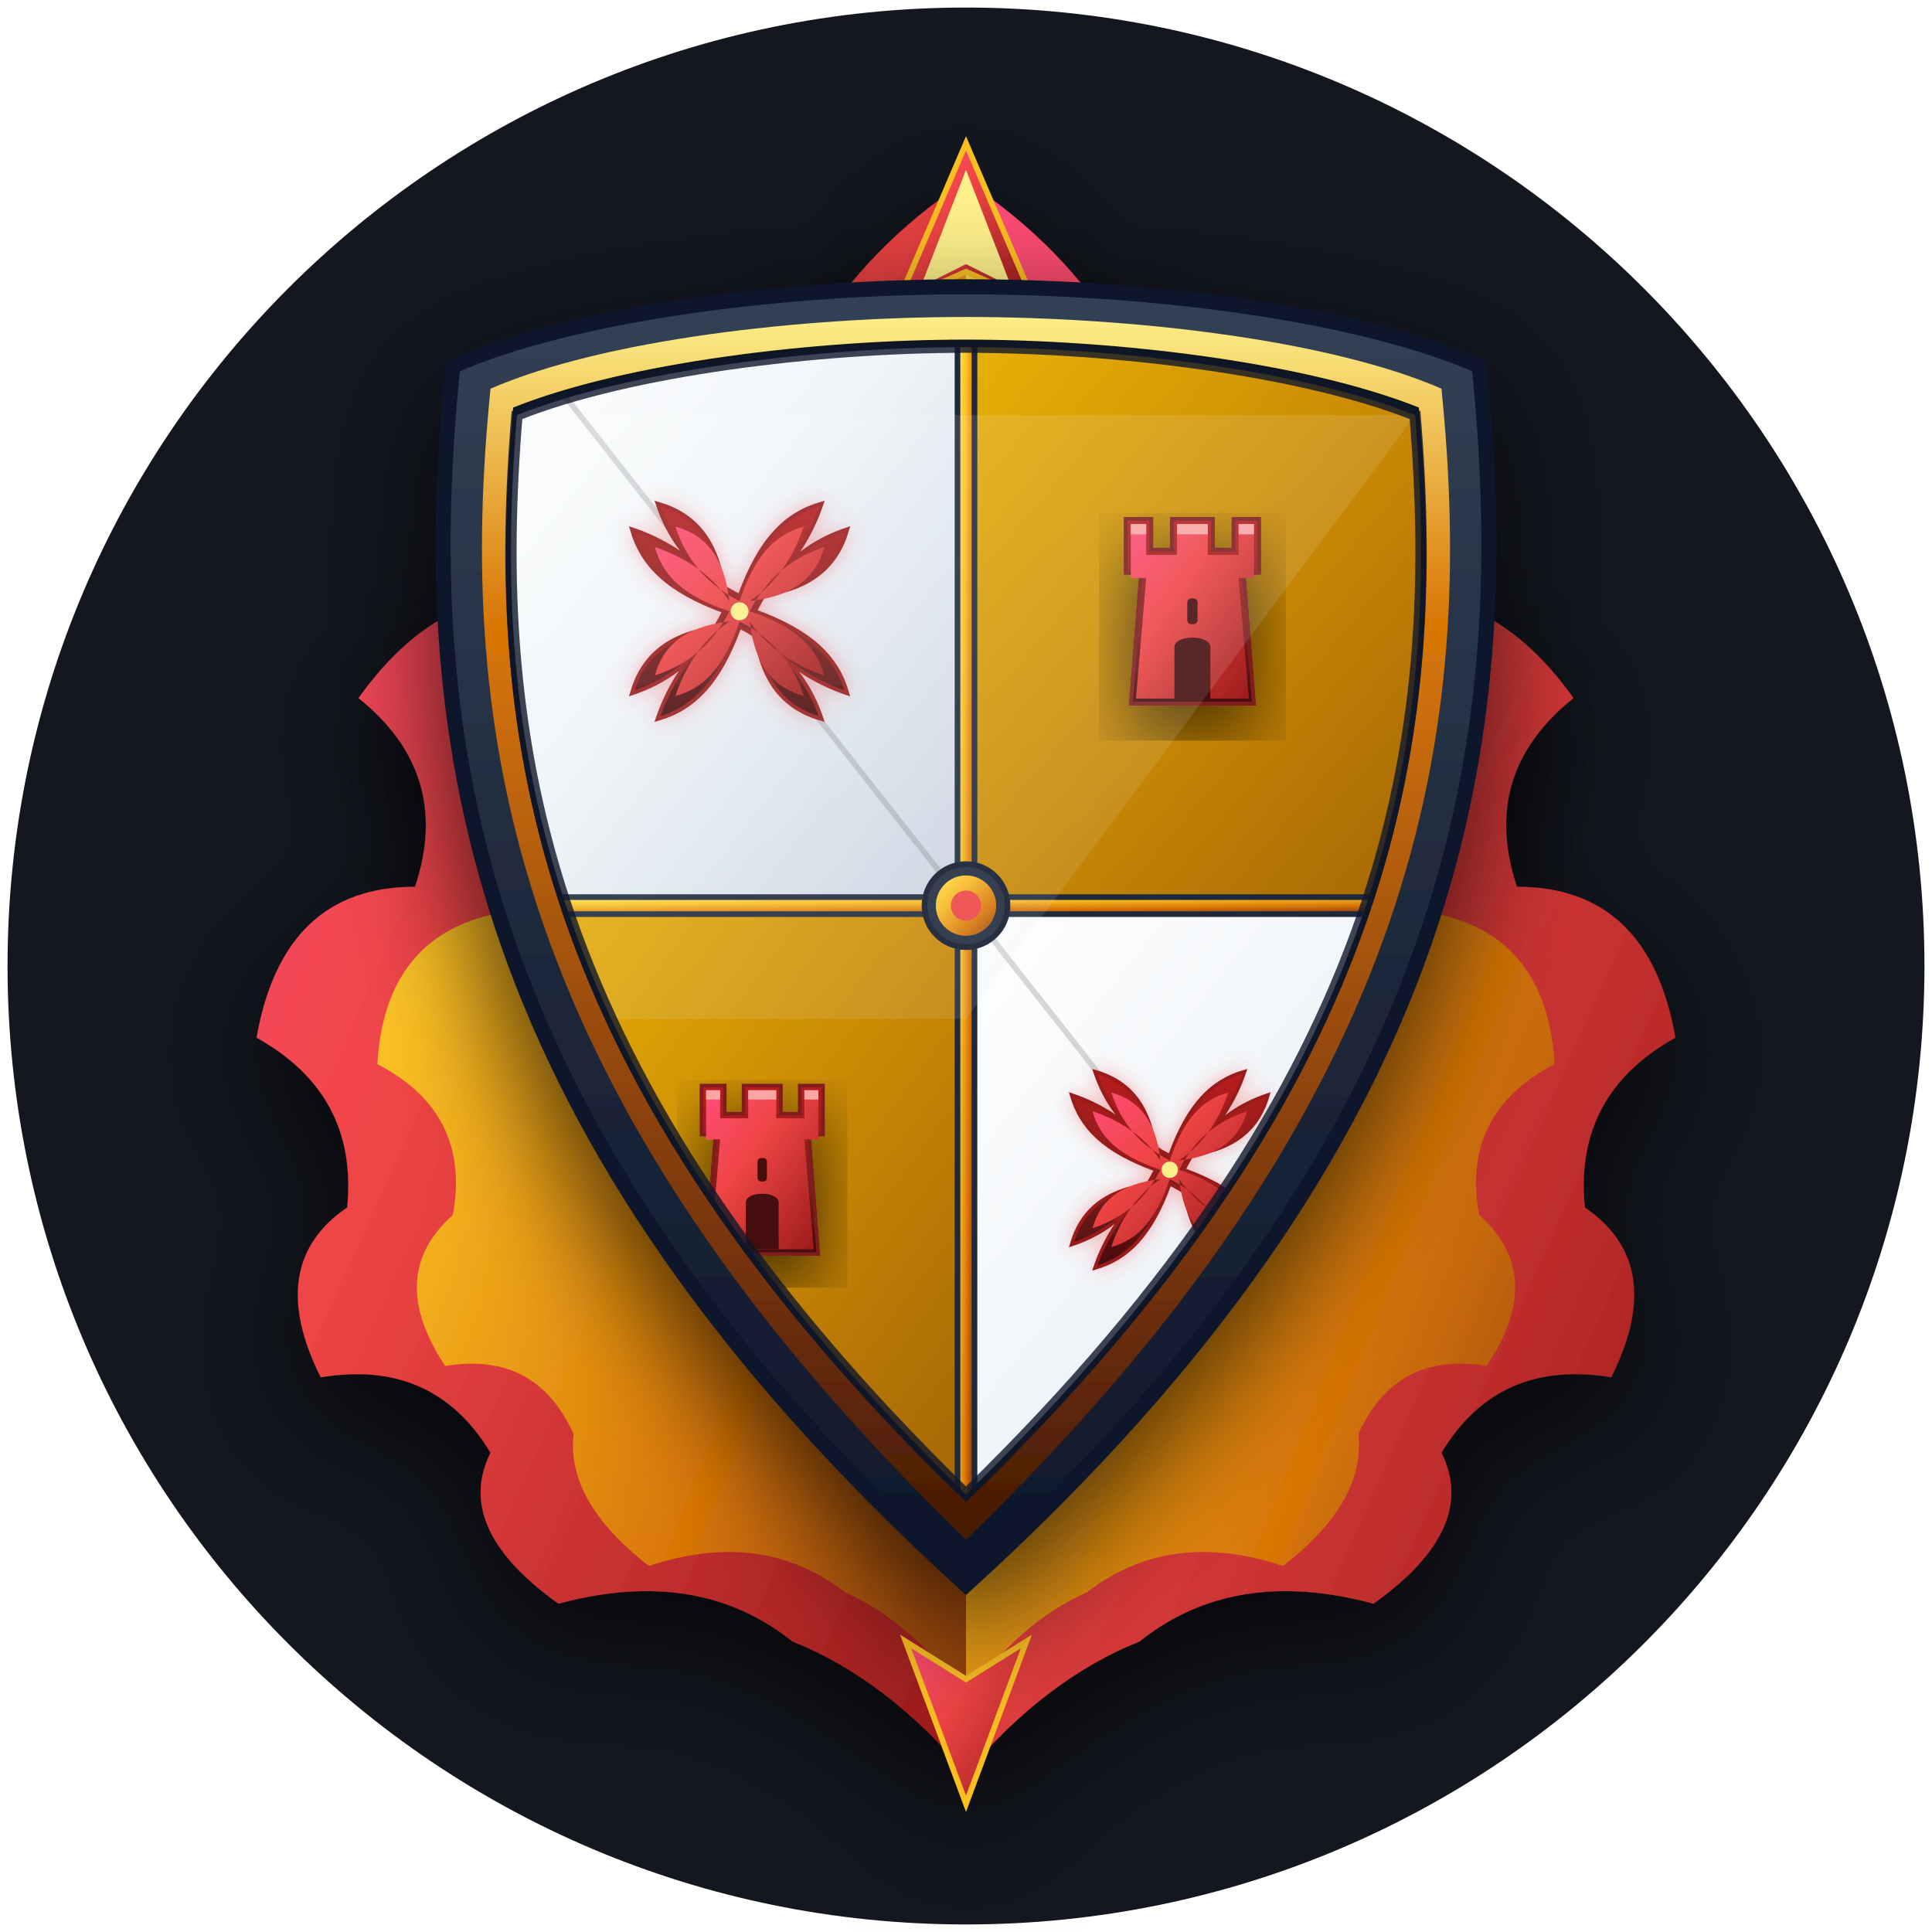
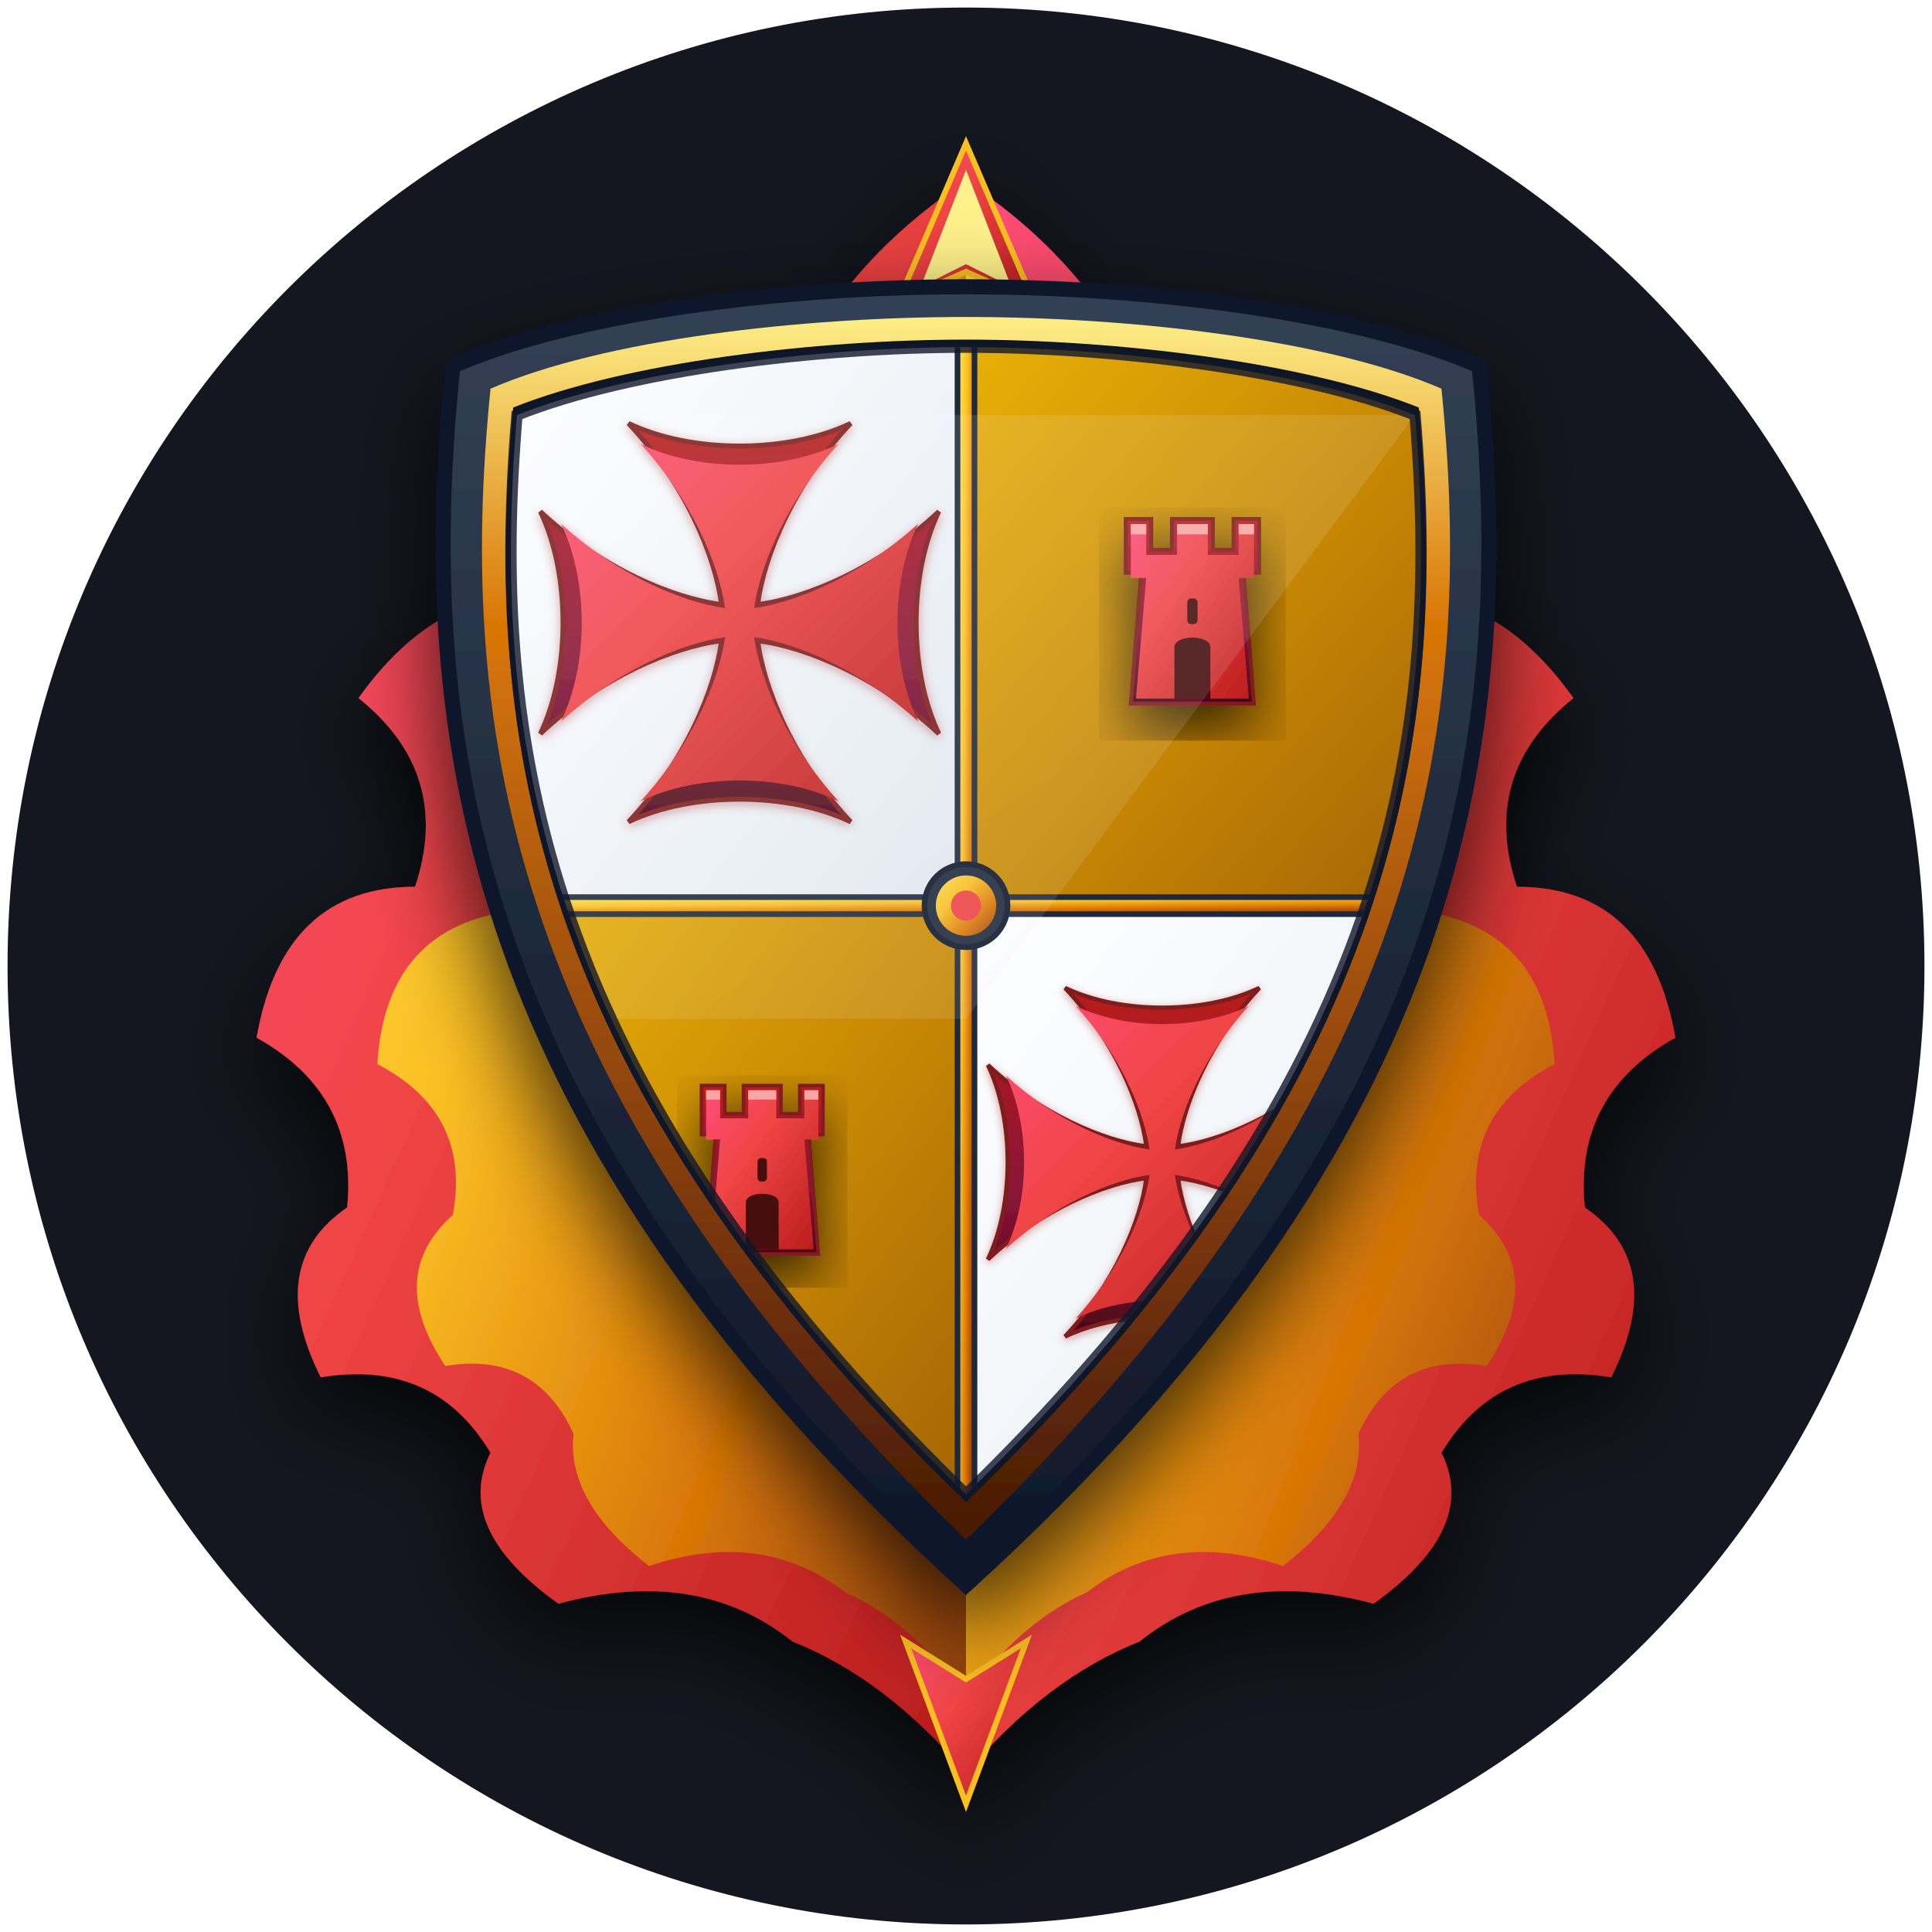
<svg xmlns="http://www.w3.org/2000/svg" viewBox="0 0 512 512" width="100%" height="100%">
  <defs>
    <filter id="dropShadow" x="-20%" y="-20%" width="140%" height="140%">
-       <feDropShadow dx="0" dy="12" stdDeviation="16" flood-color="#000000" flood-opacity="0.7" />
+       <feDropShadow dx="0" dy="10" stdDeviation="12" flood-color="#000000" flood-opacity="0.75" />
    </filter>
-     <filter id="innerGlow" x="-20%" y="-20%" width="140%" height="140%">
-       <feDropShadow dx="0" dy="0" stdDeviation="4" flood-color="#ef4444" flood-opacity="0.4" />
-     </filter>
-     <filter id="goldGlow" x="-20%" y="-20%" width="140%" height="140%">
-       <feDropShadow dx="0" dy="2" stdDeviation="6" flood-color="#d97706" flood-opacity="0.5" />
+     <filter id="crossGlow" x="-30%" y="-30%" width="160%" height="160%">
+       <feDropShadow dx="0" dy="2" stdDeviation="4" flood-color="#991b1b" flood-opacity="0.4" />
    </filter>
    <linearGradient id="rubyGrad" x1="0%" y1="0%" x2="100%" y2="100%">
      <stop offset="0%" stop-color="#ff4d79" />
      <stop offset="40%" stop-color="#ef4444" />
-       <stop offset="100%" stop-color="#991b1b" />
+       <stop offset="100%" stop-color="#b91c1c" />
    </linearGradient>
    <linearGradient id="darkRuby" x1="0%" y1="0%" x2="0%" y2="100%">
      <stop offset="0%" stop-color="#b91c1c" />
-       <stop offset="60%" stop-color="#7f1d1d" />
-       <stop offset="100%" stop-color="#450a0a" />
+       <stop offset="60%" stop-color="#881337" />
+       <stop offset="100%" stop-color="#4c0519" />
    </linearGradient>
    <linearGradient id="goldGrad" x1="0%" y1="0%" x2="100%" y2="100%">
      <stop offset="0%" stop-color="#fde047" />
-       <stop offset="30%" stop-color="#fbbf24" />
+       <stop offset="35%" stop-color="#fbbf24" />
      <stop offset="70%" stop-color="#d97706" />
      <stop offset="100%" stop-color="#92400e" />
    </linearGradient>
    <linearGradient id="goldQuarter" x1="0%" y1="0%" x2="100%" y2="100%">
      <stop offset="0%" stop-color="#eab308" />
      <stop offset="50%" stop-color="#ca8a04" />
      <stop offset="100%" stop-color="#a16207" />
    </linearGradient>
    <linearGradient id="silverQuarter" x1="0%" y1="0%" x2="100%" y2="100%">
      <stop offset="0%" stop-color="#ffffff" />
-       <stop offset="45%" stop-color="#f1f5f9" />
-       <stop offset="100%" stop-color="#cbd5e1" />
+       <stop offset="50%" stop-color="#f1f5f9" />
+       <stop offset="100%" stop-color="#e2e8f0" />
    </linearGradient>
    <linearGradient id="darkTitanium" x1="0%" y1="0%" x2="0%" y2="100%">
      <stop offset="0%" stop-color="#334155" />
      <stop offset="50%" stop-color="#1e293b" />
      <stop offset="100%" stop-color="#0f172a" />
    </linearGradient>
    <linearGradient id="frameGold" x1="0%" y1="0%" x2="0%" y2="100%">
      <stop offset="0%" stop-color="#fef08a" />
      <stop offset="25%" stop-color="#d97706" />
      <stop offset="75%" stop-color="#78350f" />
      <stop offset="100%" stop-color="#451a03" />
    </linearGradient>
    <clipPath id="shieldClip">
      <path d="M 256,92                 C 295,92 345,98 375,110                 C 382,195 370,285 256,396                 C 142,285 130,195 137,110                 C 167,98 217,92 256,92 Z" />
    </clipPath>
+     <g id="sentryTemplarEmblem">
+       <path d="M -15 -15                 C -20 -55 -45 -115 -92 -165                 C -40 -140 40 -140 92 -165                 C 45 -115 20 -55 15 -15                 C 55 -20 115 -45 165 -92                 C 140 -40 140 40 165 92                 C 115 45 55 20 15 15                 C 20 55 45 115 92 165                 C 40 140 -40 140 -92 165                 C -45 115 -20 55 -15 15                 C -55 20 -115 45 -165 92                 C -140 40 -140 -40 -165 -92                 C -115 -45 -55 -20 -15 -15 Z" fill="url(#darkRuby)" stroke="#7f1d1d" stroke-width="4" />
+       <path d="M -12 -12                 C -17 -48 -40 -102 -82 -148                 C -35 -125 35 -125 82 -148                 C 40 -102 17 -48 12 -12                 C 48 -17 102 -40 148 -82                 C 125 -35 125 35 148 82                 C 102 40 48 17 12 12                 C 17 48 40 102 82 148                 C 35 125 -35 125 -82 148                 C -40 102 -17 48 -12 12                 C -48 17 -102 40 -148 82                 C -125 35 -125 -35 -148 -82                 C -102 -40 -48 -17 -12 -12 Z" fill="url(#rubyGrad)" />
+     </g>
  </defs>
  <circle cx="256" cy="256" r="254" fill="#080c14" opacity="0.95" />
  <g filter="url(#dropShadow)">
    <path d="M 256,48 Q 230,65 215,90 Q 180,85 145,115 Q 165,135 155,160 Q 120,150 95,185 Q 120,205 110,235 Q 75,235 68,275 Q 95,290 92,320 Q 70,335 85,365 Q 115,360 130,385 Q 120,405 148,425 Q 185,415 210,435 Q 235,445 256,470 Z" fill="url(#rubyGrad)" />
    <path d="M 256,48 Q 282,65 297,90 Q 332,85 367,115 Q 347,135 357,160 Q 392,150 417,185 Q 392,205 402,235 Q 437,235 444,275 Q 417,290 420,320 Q 442,335 427,365 Q 397,360 382,385 Q 392,405 364,425 Q 327,415 302,435 Q 277,445 256,470 Z" fill="url(#rubyGrad)" />
    <path d="M 256,60 Q 235,78 225,100 Q 195,98 165,128 Q 180,148 172,170 Q 140,165 120,198 Q 140,215 132,242 Q 102,248 100,282 Q 125,295 120,322 Q 102,338 118,362 Q 142,358 152,380 Q 150,398 172,415 Q 202,405 224,422 Q 242,430 256,450 Z" fill="url(#goldGrad)" />
    <path d="M 256,60 Q 277,78 287,100 Q 317,98 347,128 Q 332,148 340,170 Q 372,165 392,198 Q 372,215 380,242 Q 410,248 412,282 Q 387,295 392,322 Q 410,338 394,362 Q 370,358 360,380 Q 362,398 340,415 Q 310,405 288,422 Q 270,430 256,450 Z" fill="url(#goldGrad)" />
    <polygon points="256,38 274,80 256,72 238,80" fill="url(#rubyGrad)" stroke="#fbbf24" stroke-width="1.5" />
    <polygon points="256,45 268,76 256,70 244,76" fill="#fef08a" />
    <polygon points="256,478 272,435 256,445 240,435" fill="url(#rubyGrad)" stroke="#fbbf24" stroke-width="1.5" />
  </g>
  <g filter="url(#dropShadow)">
    <path d="M 256,76               C 305,76 360,83 392,97               C 402,195 388,300 256,420               C 124,300 110,195 120,97               C 152,83 207,76 256,76 Z" fill="url(#darkTitanium)" stroke="#0f172a" stroke-width="4" />
    <path d="M 256,84               C 300,84 352,90 382,103               C 391,192 378,290 256,408               C 134,290 121,192 130,103               C 160,90 212,84 256,84 Z" fill="url(#frameGold)" />
    <path d="M 256,90               C 296,90 346,96 376,108               C 384,194 372,286 256,398               C 140,286 128,194 136,108               C 166,96 216,90 256,90 Z" fill="#0c121e" />
  </g>
  <g clip-path="url(#shieldClip)">
    <rect x="130" y="80" width="126" height="160" fill="url(#silverQuarter)" />
    <rect x="256" y="80" width="135" height="160" fill="url(#goldQuarter)" />
    <rect x="130" y="240" width="126" height="170" fill="url(#goldQuarter)" />
    <rect x="256" y="240" width="135" height="170" fill="url(#silverQuarter)" />
-     <path d="M 130,80 L 390,410" stroke="rgba(0,0,0,0.15)" stroke-width="1.5" />
-     <g transform="translate(196, 162) scale(0.68)" filter="url(#innerGlow)">
-       <path d="M -6,-6                C -16,-34 -32,-42 -44,-46 C -42,-34 -34,-18 -6,-6                C -34,-16 -42,-32 -46,-44 C -34,-42 -18,-34 -6,-6                Z" fill="url(#rubyGrad)" opacity="0" />
-       <path d="M 0,-6                C 8,-28 18,-38 32,-42 C 28,-30 20,-16 6,-6                C 28,-8 38,-18 42,-32 C 30,-28 16,-20 6,0                C 28,8 38,18 42,32 C 30,28 16,20 6,6                C 8,28 18,38 32,42 C 28,30 20,16 0,6                C -8,28 -18,38 -32,42 C -28,30 -20,16 -6,6                C -28,8 -38,18 -42,32 C -30,28 -16,20 -6,0                C -28,-8 -38,-18 -42,-32 C -30,-28 -16,-20 -6,-6                C -8,-28 -18,-38 -32,-42 C -28,-30 -20,-16 0,-6 Z" fill="url(#darkRuby)" stroke="#991b1b" stroke-width="1.5" />
-       <path d="M 0,-4                C 6,-22 14,-30 25,-33 C 22,-24 16,-12 4,-4                C 22,-6 30,-14 33,-25 C 24,-22 12,-16 4,0                C 22,6 30,14 33,25 C 24,22 12,16 4,4                C 6,22 14,30 25,33 C 22,24 16,12 0,4                C -6,22 -14,30 -25,33 C -22,24 -16,12 -4,4                C -22,6 -30,14 -33,25 C -24,22 -12,16 -4,0                C -22,-6 -30,-14 -33,-25 C -24,-22 -12,-16 -4,-4                C -6,-22 -14,-30 -25,-33 C -22,-24 -16,-12 0,-4 Z" fill="url(#rubyGrad)" />
-       <circle cx="0" cy="0" r="3.5" fill="#fef08a" />
+     <g transform="translate(196, 165) scale(0.32)" filter="url(#crossGlow)">
+       <use href="#sentryTemplarEmblem" />
    </g>
    <g transform="translate(316, 162) scale(0.68)" filter="url(#dropShadow)">
      <path d="M -24,36 L 24,36 L 20,-15 L 26,-15 L 26,-36 L 16,-36 L 16,-24 L 8,-24 L 8,-36 L -8,-36 L -8,-24 L -16,-24 L -16,-36 L -26,-36 L -26,-15 L -20,-15 Z" fill="url(#darkRuby)" stroke="#7f1d1d" stroke-width="1.5" />
      <path d="M -22,34 L 22,34 L 18,-13 L 24,-13 L 24,-34 L 18,-34 L 18,-22 L 6,-22 L 6,-34 L -6,-34 L -6,-22 L -18,-22 L -18,-34 L -24,-34 L -24,-13 L -18,-13 Z" fill="url(#rubyGrad)" />
      <polygon points="-24,-34 -18,-34 -18,-30 -24,-30" fill="#fca5a5" />
      <polygon points="-6,-34 6,-34 6,-30 -6,-30" fill="#fca5a5" />
      <polygon points="18,-34 24,-34 24,-30 18,-30" fill="#fca5a5" />
      <path d="M -7,34 L -7,14 C -7,9 7,9 7,14 L 7,34 Z" fill="#450a0a" />
      <rect x="-2" y="-5" width="4" height="10" rx="1.5" fill="#450a0a" />
    </g>
    <g transform="translate(202, 310) scale(0.62)" filter="url(#dropShadow)">
      <path d="M -24,36 L 24,36 L 20,-15 L 26,-15 L 26,-36 L 16,-36 L 16,-24 L 8,-24 L 8,-36 L -8,-36 L -8,-24 L -16,-24 L -16,-36 L -26,-36 L -26,-15 L -20,-15 Z" fill="url(#darkRuby)" stroke="#7f1d1d" stroke-width="1.5" />
      <path d="M -22,34 L 22,34 L 18,-13 L 24,-13 L 24,-34 L 18,-34 L 18,-22 L 6,-22 L 6,-34 L -6,-34 L -6,-22 L -18,-22 L -18,-34 L -24,-34 L -24,-13 L -18,-13 Z" fill="url(#rubyGrad)" />
      <polygon points="-24,-34 -18,-34 -18,-30 -24,-30" fill="#fca5a5" />
      <polygon points="-6,-34 6,-34 6,-30 -6,-30" fill="#fca5a5" />
      <polygon points="18,-34 24,-34 24,-30 18,-30" fill="#fca5a5" />
      <path d="M -7,34 L -7,14 C -7,9 7,9 7,14 L 7,34 Z" fill="#450a0a" />
      <rect x="-2" y="-5" width="4" height="10" rx="1.5" fill="#450a0a" />
    </g>
-     <g transform="translate(310, 310) scale(0.62)" filter="url(#innerGlow)">
-       <path d="M 0,-6                C 8,-28 18,-38 32,-42 C 28,-30 20,-16 6,-6                C 28,-8 38,-18 42,-32 C 30,-28 16,-20 6,0                C 28,8 38,18 42,32 C 30,28 16,20 6,6                C 8,28 18,38 32,42 C 28,30 20,16 0,6                C -8,28 -18,38 -32,42 C -28,30 -20,16 -6,6                C -28,8 -38,18 -42,32 C -30,28 -16,20 -6,0                C -28,-8 -38,-18 -42,-32 C -30,-28 -16,-20 -6,-6                C -8,-28 -18,-38 -32,-42 C -28,-30 -20,-16 0,-6 Z" fill="url(#darkRuby)" stroke="#991b1b" stroke-width="1.5" />
-       <path d="M 0,-4                C 6,-22 14,-30 25,-33 C 22,-24 16,-12 4,-4                C 22,-6 30,-14 33,-25 C 24,-22 12,-16 4,0                C 22,6 30,14 33,25 C 24,22 12,16 4,4                C 6,22 14,30 25,33 C 22,24 16,12 0,4                C -6,22 -14,30 -25,33 C -22,24 -16,12 -4,4                C -22,6 -30,14 -33,25 C -24,22 -12,16 -4,0                C -22,-6 -30,-14 -33,-25 C -24,-22 -12,-16 -4,-4                C -6,-22 -14,-30 -25,-33 C -22,-24 -16,-12 0,-4 Z" fill="url(#rubyGrad)" />
-       <circle cx="0" cy="0" r="3.5" fill="#fef08a" />
+     <g transform="translate(308, 308) scale(0.28)" filter="url(#crossGlow)">
+       <use href="#sentryTemplarEmblem" />
    </g>
    <rect x="253" y="80" width="6" height="320" fill="#1e293b" />
    <rect x="254.5" y="80" width="3" height="320" fill="url(#goldGrad)" />
    <rect x="130" y="237" width="252" height="6" fill="#1e293b" />
    <rect x="130" y="238.5" width="252" height="3" fill="url(#goldGrad)" />
    <circle cx="256" cy="240" r="11" fill="#1e293b" stroke="#0f172a" stroke-width="1.5" />
    <circle cx="256" cy="240" r="8" fill="url(#goldGrad)" />
    <circle cx="256" cy="240" r="4" fill="#ef4444" />
    <path d="M 137,110 L 375,110 L 256,270 L 137,270 Z" fill="url(#silverQuarter)" opacity="0.12" />
  </g>
  <path d="M 256,92             C 295,92 345,98 375,110             C 382,195 370,285 256,396             C 142,285 130,195 137,110             C 167,98 217,92 256,92 Z" fill="none" stroke="#0f172a" stroke-width="3" opacity="0.8" />
</svg>
